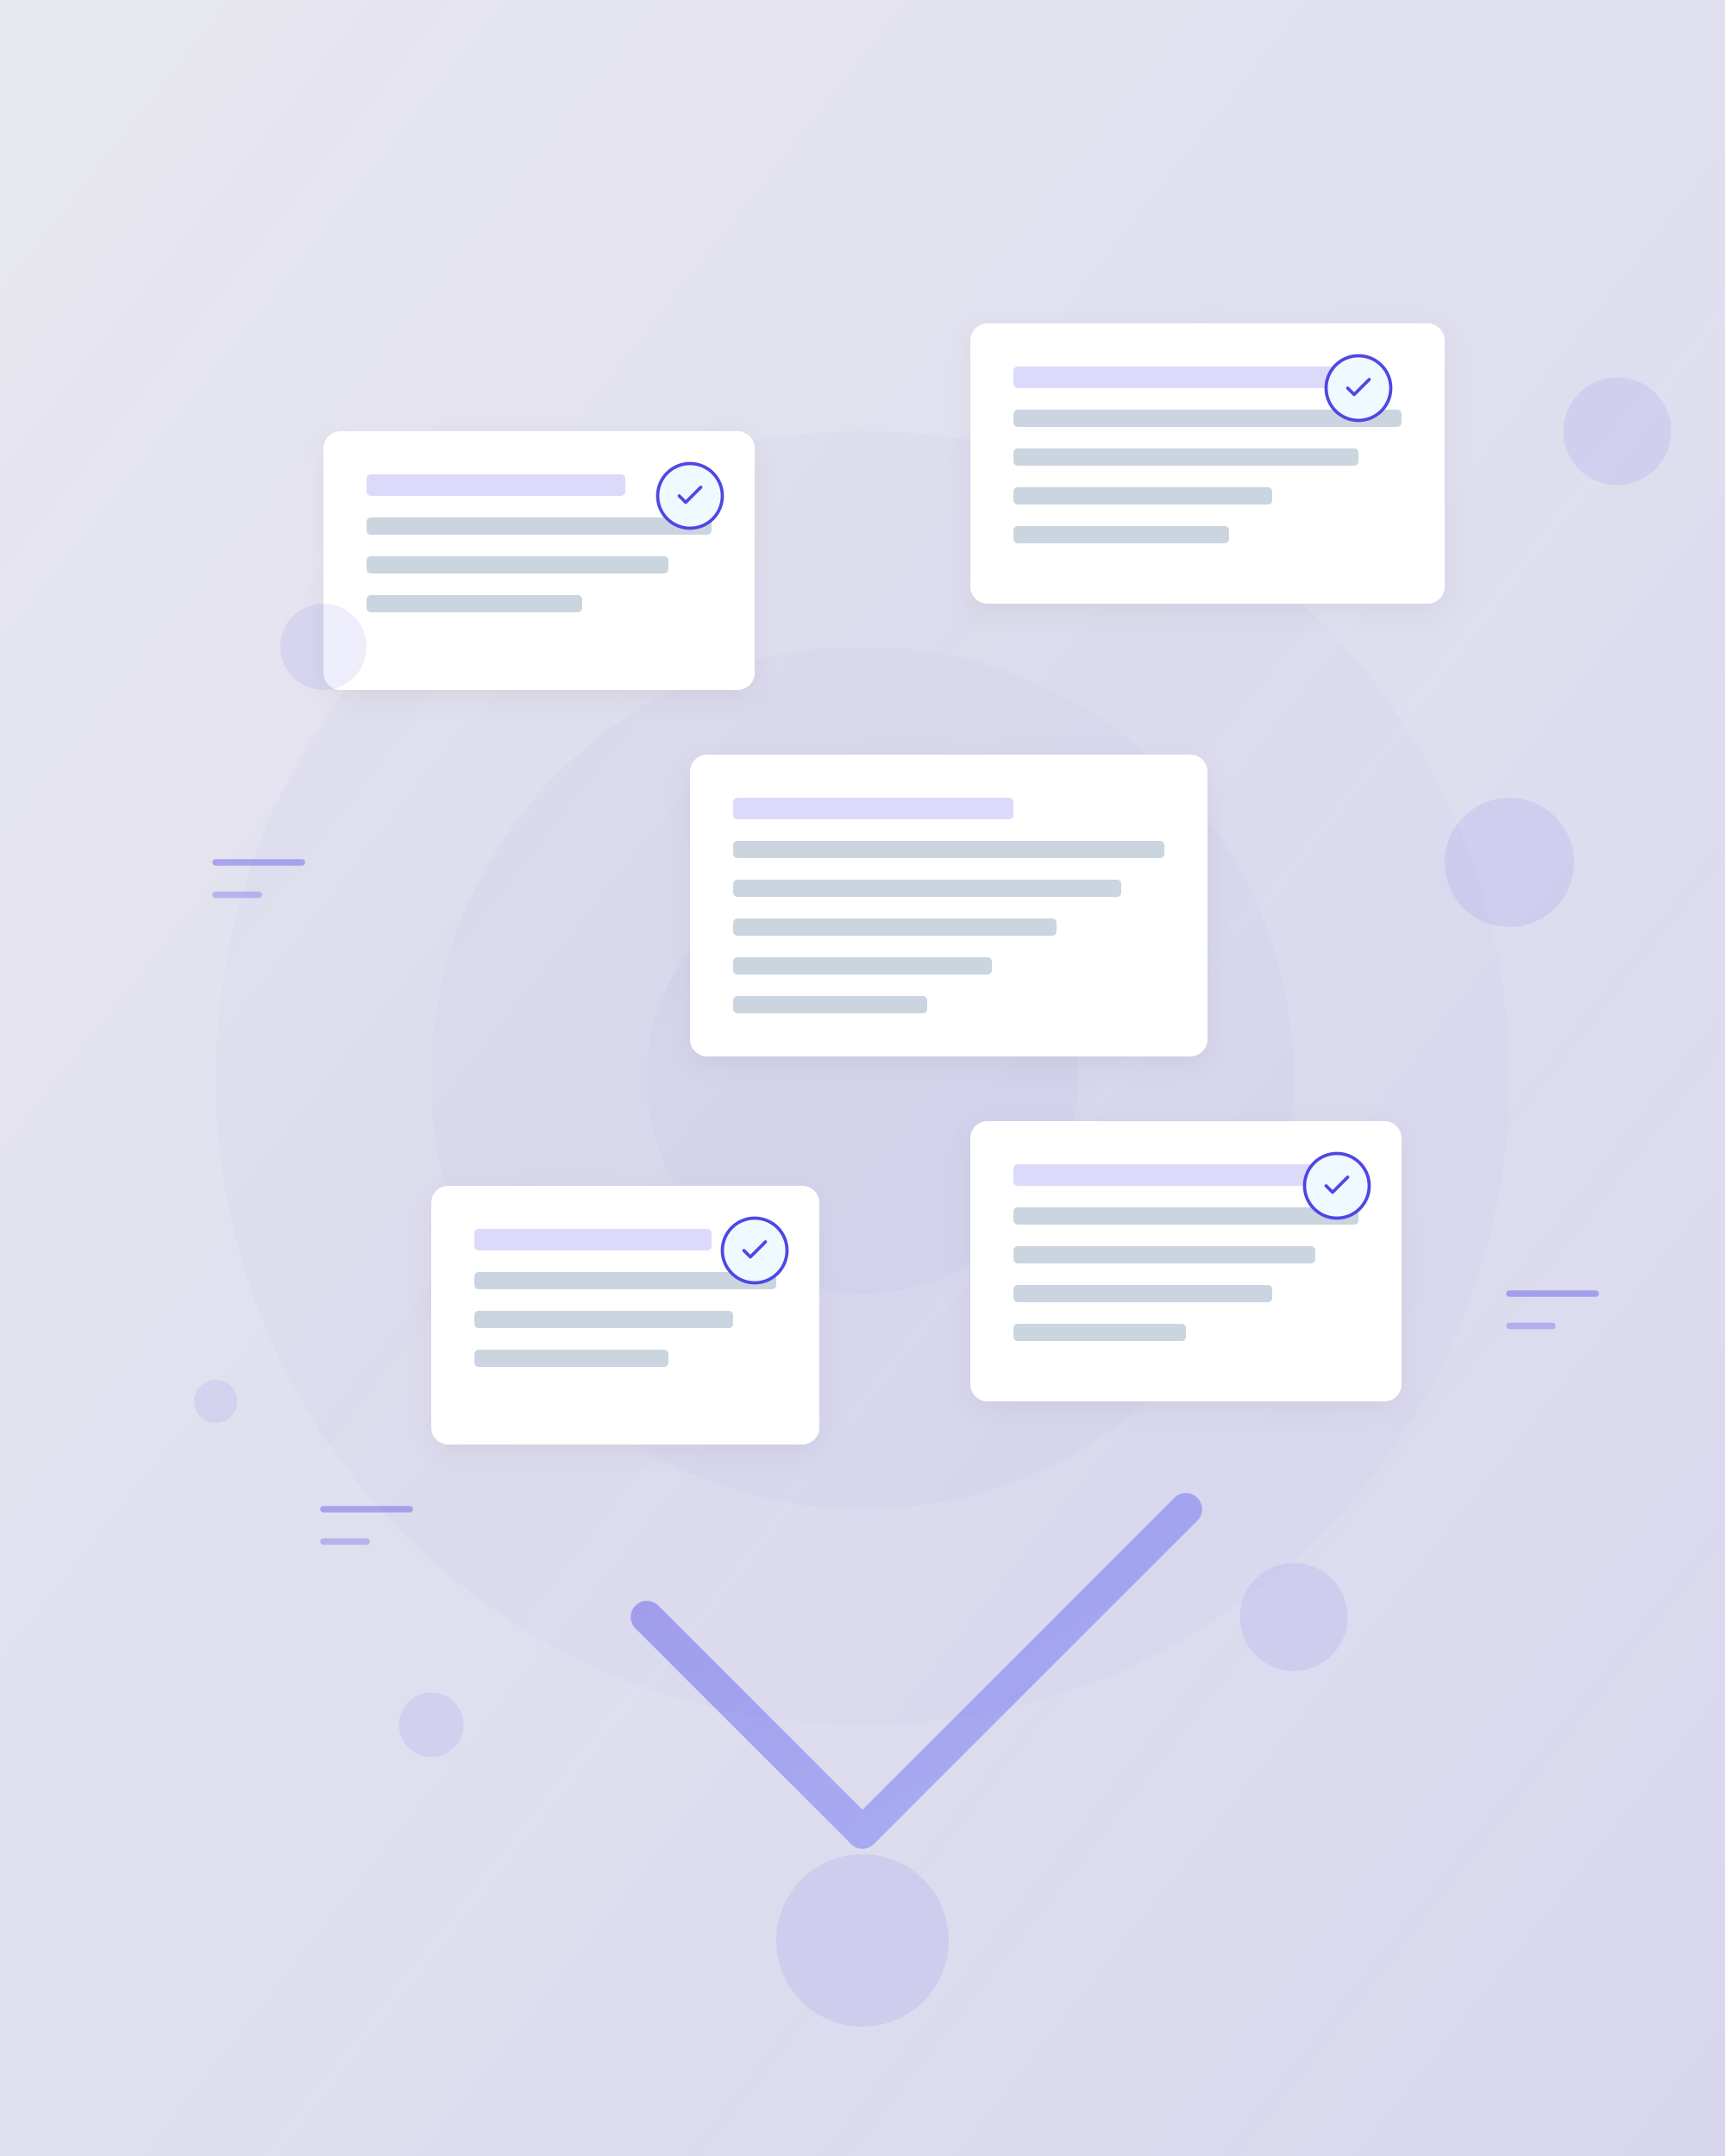
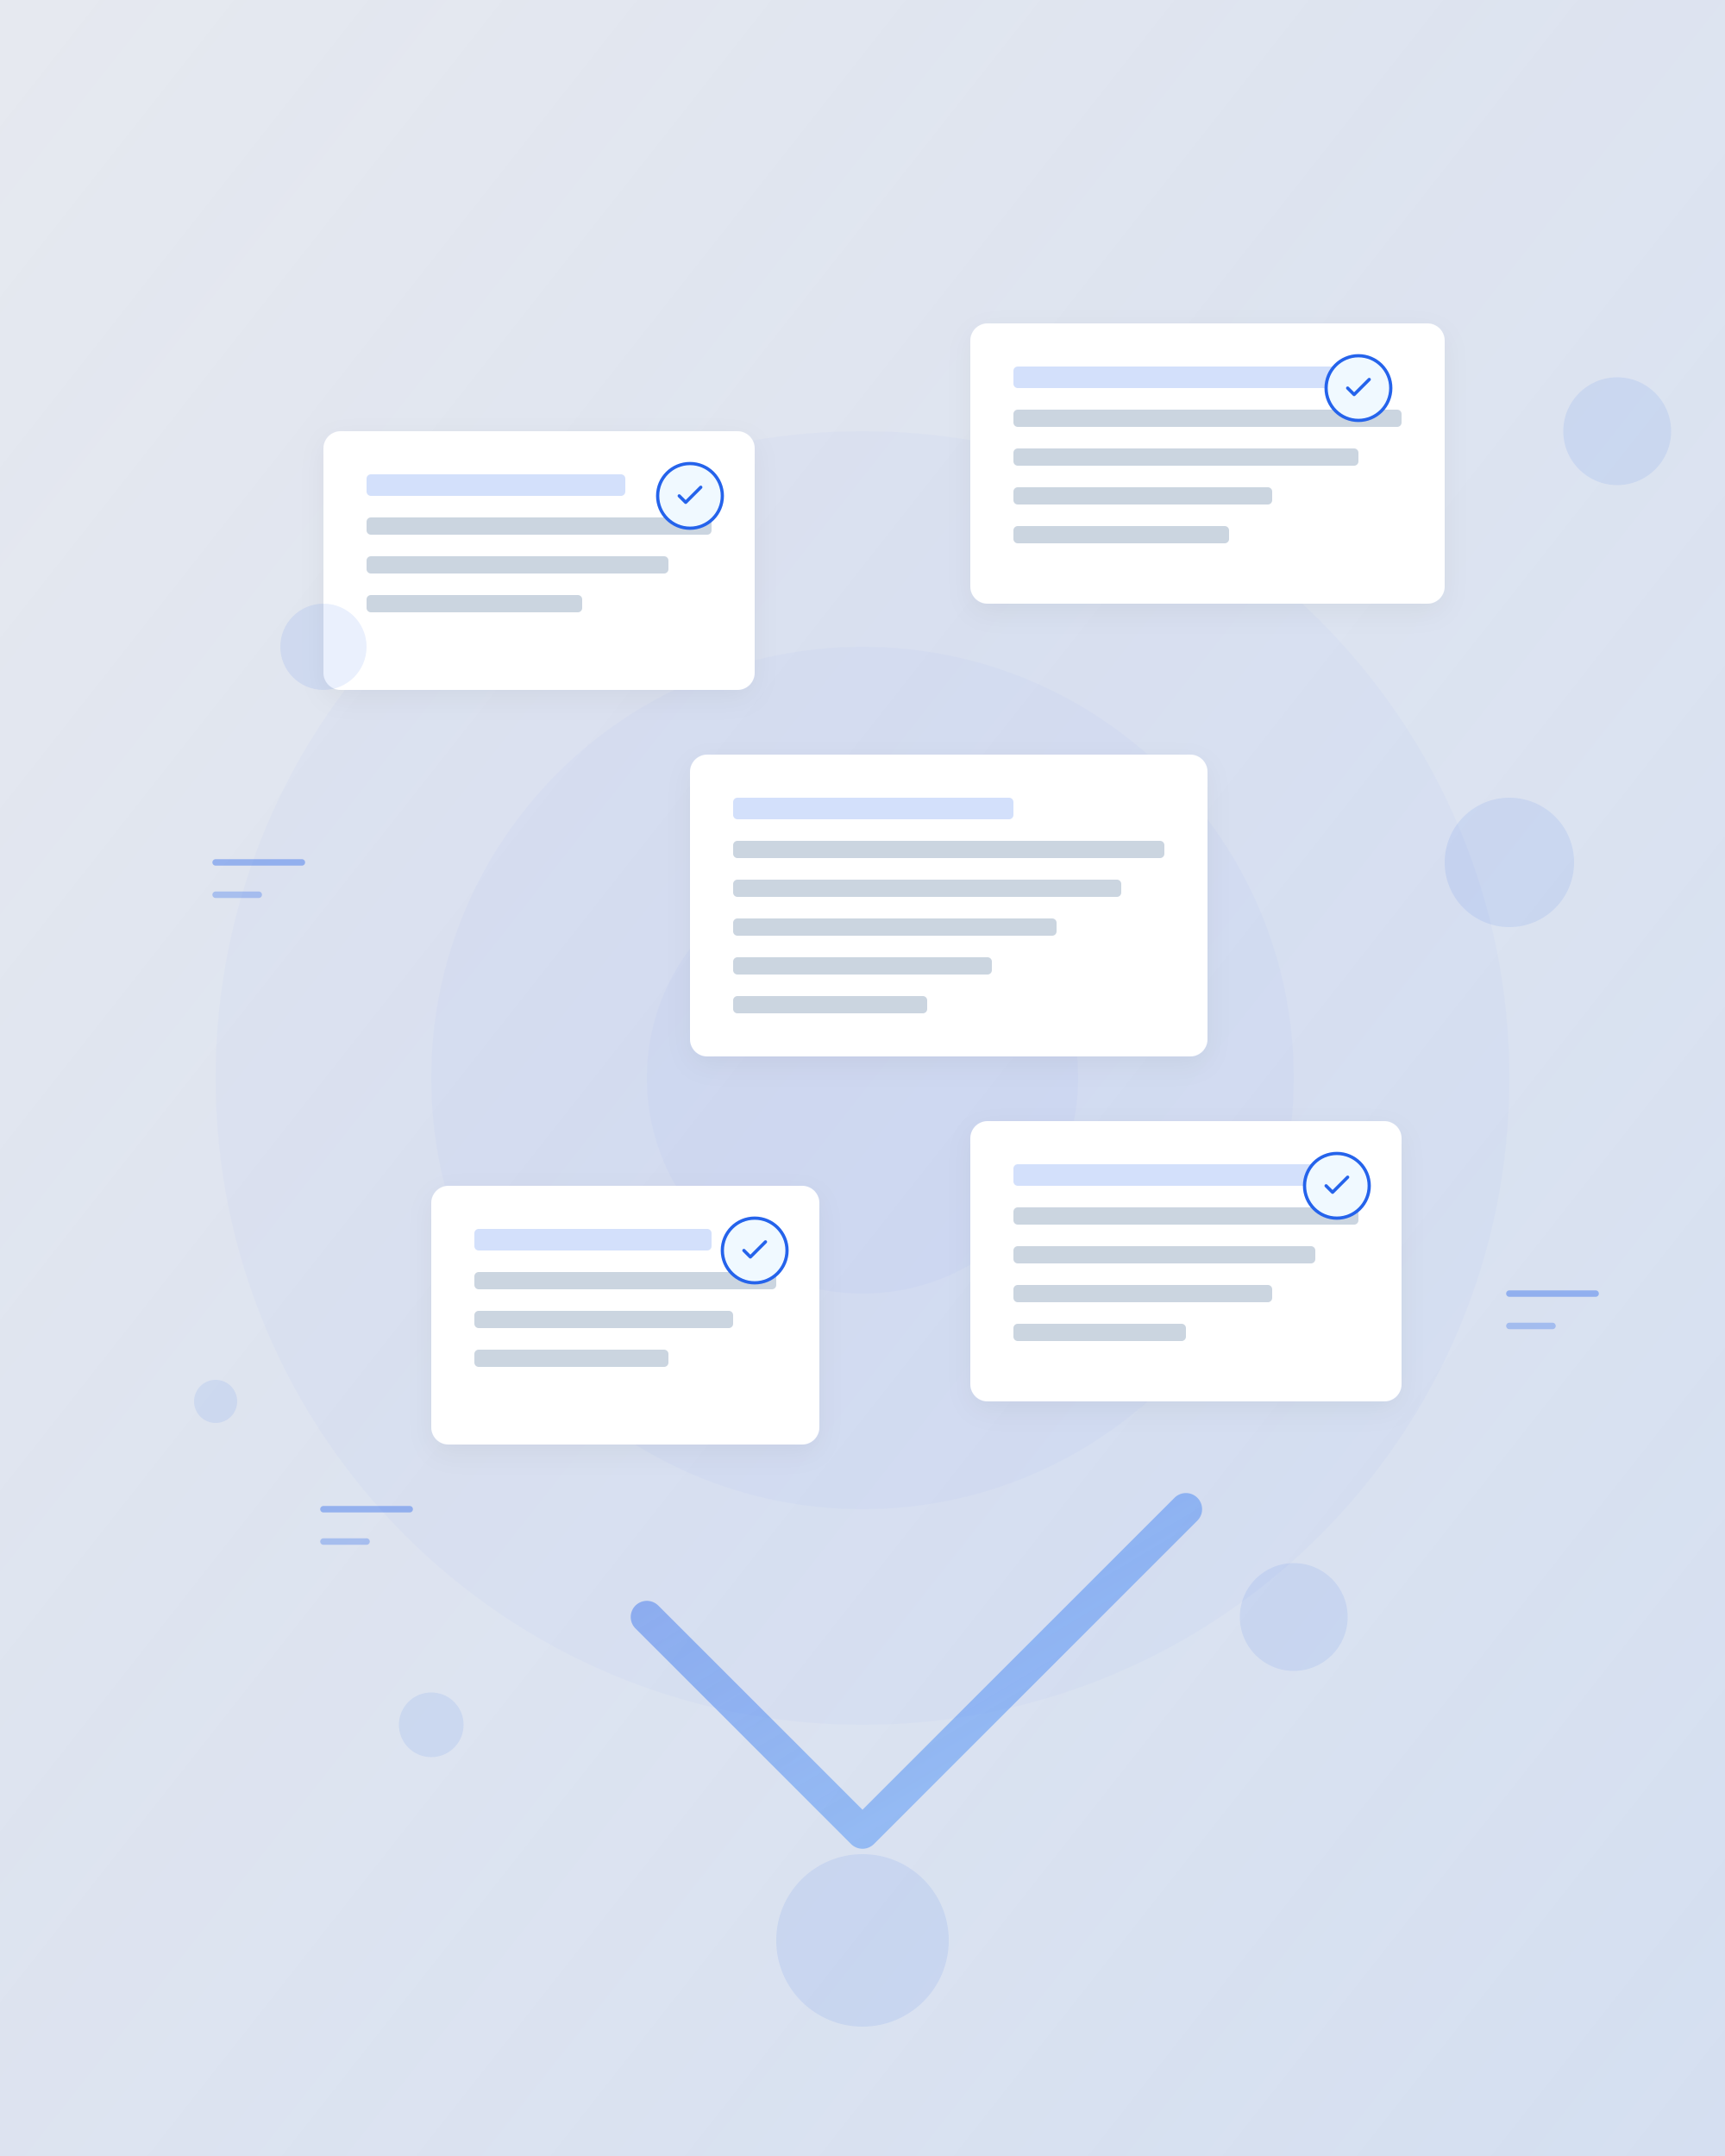
<svg xmlns="http://www.w3.org/2000/svg" viewBox="0 0 800 1000" fill="none">
  <defs>
    <linearGradient id="bgGradient" x1="0%" y1="0%" x2="100%" y2="100%">
-       <stop offset="0%" stop-color="#4F46E5" stop-opacity="0.05" />
-       <stop offset="100%" stop-color="#4F46E5" stop-opacity="0.15" />
+       <stop offset="0%" stop-color="#2563EB" stop-opacity="0.05" />
+       <stop offset="100%" stop-color="#3B82F6" stop-opacity="0.15" />
    </linearGradient>
    <linearGradient id="checkGradient" x1="0%" y1="0%" x2="100%" y2="100%">
-       <stop offset="0%" stop-color="#4F46E5" stop-opacity="0.7" />
-       <stop offset="100%" stop-color="#818CF8" stop-opacity="0.9" />
+       <stop offset="0%" stop-color="#2563EB" stop-opacity="0.7" />
+       <stop offset="100%" stop-color="#60A5FA" stop-opacity="0.9" />
    </linearGradient>
  </defs>
  <rect width="800" height="1000" fill="url(#bgGradient)" />
-   <circle cx="400" cy="500" r="300" fill="#4F46E5" fill-opacity="0.03" />
-   <circle cx="400" cy="500" r="200" fill="#4F46E5" fill-opacity="0.03" />
-   <circle cx="400" cy="500" r="100" fill="#4F46E5" fill-opacity="0.03" />
+   <circle cx="400" cy="500" r="300" fill="#2563EB" fill-opacity="0.03" />
+   <circle cx="400" cy="500" r="200" fill="#2563EB" fill-opacity="0.03" />
+   <circle cx="400" cy="500" r="100" fill="#2563EB" fill-opacity="0.03" />
  <rect x="150" y="200" width="200" height="120" rx="8" fill="white" filter="drop-shadow(0px 4px 6px rgba(0, 0, 0, 0.05))" />
-   <rect x="170" y="220" width="120" height="10" rx="2" fill="#4F46E5" opacity="0.2" />
+   <rect x="170" y="220" width="120" height="10" rx="2" fill="#2563EB" opacity="0.2" />
  <rect x="170" y="240" width="160" height="8" rx="2" fill="#CBD5E0" />
  <rect x="170" y="258" width="140" height="8" rx="2" fill="#CBD5E0" />
  <rect x="170" y="276" width="100" height="8" rx="2" fill="#CBD5E0" />
-   <circle cx="320" cy="230" r="15" fill="#F0F9FF" stroke="#4F46E5" stroke-width="1.5" />
-   <path d="M315 230L318 233L325 226" stroke="#4F46E5" stroke-width="1.5" stroke-linecap="round" stroke-linejoin="round" />
+   <circle cx="320" cy="230" r="15" fill="#F0F9FF" stroke="#2563EB" stroke-width="1.5" />
+   <path d="M315 230L318 233L325 226" stroke="#2563EB" stroke-width="1.5" stroke-linecap="round" stroke-linejoin="round" />
  <rect x="450" y="150" width="220" height="130" rx="8" fill="white" filter="drop-shadow(0px 4px 6px rgba(0, 0, 0, 0.05))" />
-   <rect x="470" y="170" width="150" height="10" rx="2" fill="#4F46E5" opacity="0.2" />
+   <rect x="470" y="170" width="150" height="10" rx="2" fill="#2563EB" opacity="0.2" />
  <rect x="470" y="190" width="180" height="8" rx="2" fill="#CBD5E0" />
  <rect x="470" y="208" width="160" height="8" rx="2" fill="#CBD5E0" />
  <rect x="470" y="226" width="120" height="8" rx="2" fill="#CBD5E0" />
  <rect x="470" y="244" width="100" height="8" rx="2" fill="#CBD5E0" />
-   <circle cx="630" cy="180" r="15" fill="#F0F9FF" stroke="#4F46E5" stroke-width="1.5" />
-   <path d="M625 180L628 183L635 176" stroke="#4F46E5" stroke-width="1.5" stroke-linecap="round" stroke-linejoin="round" />
+   <circle cx="630" cy="180" r="15" fill="#F0F9FF" stroke="#2563EB" stroke-width="1.5" />
+   <path d="M625 180L628 183L635 176" stroke="#2563EB" stroke-width="1.5" stroke-linecap="round" stroke-linejoin="round" />
  <rect x="320" y="350" width="240" height="140" rx="8" fill="white" filter="drop-shadow(0px 4px 6px rgba(0, 0, 0, 0.05))" />
-   <rect x="340" y="370" width="130" height="10" rx="2" fill="#4F46E5" opacity="0.2" />
+   <rect x="340" y="370" width="130" height="10" rx="2" fill="#2563EB" opacity="0.2" />
  <rect x="340" y="390" width="200" height="8" rx="2" fill="#CBD5E0" />
  <rect x="340" y="408" width="180" height="8" rx="2" fill="#CBD5E0" />
  <rect x="340" y="426" width="150" height="8" rx="2" fill="#CBD5E0" />
  <rect x="340" y="444" width="120" height="8" rx="2" fill="#CBD5E0" />
  <rect x="340" y="462" width="90" height="8" rx="2" fill="#CBD5E0" />
  <rect x="200" y="550" width="180" height="120" rx="8" fill="white" filter="drop-shadow(0px 4px 6px rgba(0, 0, 0, 0.05))" />
-   <rect x="220" y="570" width="110" height="10" rx="2" fill="#4F46E5" opacity="0.2" />
+   <rect x="220" y="570" width="110" height="10" rx="2" fill="#2563EB" opacity="0.2" />
  <rect x="220" y="590" width="140" height="8" rx="2" fill="#CBD5E0" />
  <rect x="220" y="608" width="120" height="8" rx="2" fill="#CBD5E0" />
  <rect x="220" y="626" width="90" height="8" rx="2" fill="#CBD5E0" />
-   <circle cx="350" cy="580" r="15" fill="#F0F9FF" stroke="#4F46E5" stroke-width="1.5" />
-   <path d="M345 580L348 583L355 576" stroke="#4F46E5" stroke-width="1.5" stroke-linecap="round" stroke-linejoin="round" />
+   <circle cx="350" cy="580" r="15" fill="#F0F9FF" stroke="#2563EB" stroke-width="1.5" />
+   <path d="M345 580L348 583L355 576" stroke="#2563EB" stroke-width="1.5" stroke-linecap="round" stroke-linejoin="round" />
  <rect x="450" y="520" width="200" height="130" rx="8" fill="white" filter="drop-shadow(0px 4px 6px rgba(0, 0, 0, 0.05))" />
-   <rect x="470" y="540" width="140" height="10" rx="2" fill="#4F46E5" opacity="0.2" />
+   <rect x="470" y="540" width="140" height="10" rx="2" fill="#2563EB" opacity="0.2" />
  <rect x="470" y="560" width="160" height="8" rx="2" fill="#CBD5E0" />
  <rect x="470" y="578" width="140" height="8" rx="2" fill="#CBD5E0" />
  <rect x="470" y="596" width="120" height="8" rx="2" fill="#CBD5E0" />
  <rect x="470" y="614" width="80" height="8" rx="2" fill="#CBD5E0" />
-   <circle cx="620" cy="550" r="15" fill="#F0F9FF" stroke="#4F46E5" stroke-width="1.5" />
-   <path d="M615 550L618 553L625 546" stroke="#4F46E5" stroke-width="1.5" stroke-linecap="round" stroke-linejoin="round" />
+   <circle cx="620" cy="550" r="15" fill="#F0F9FF" stroke="#2563EB" stroke-width="1.5" />
+   <path d="M615 550L618 553L625 546" stroke="#2563EB" stroke-width="1.5" stroke-linecap="round" stroke-linejoin="round" />
  <path d="M300 750L400 850L550 700" stroke="url(#checkGradient)" stroke-width="15" stroke-linecap="round" stroke-linejoin="round" opacity="0.6" />
-   <circle cx="150" cy="300" r="20" fill="#4F46E5" opacity="0.1" />
-   <circle cx="700" cy="400" r="30" fill="#4F46E5" opacity="0.1" />
-   <circle cx="600" cy="750" r="25" fill="#4F46E5" opacity="0.1" />
-   <circle cx="200" cy="800" r="15" fill="#4F46E5" opacity="0.1" />
-   <circle cx="100" cy="650" r="10" fill="#4F46E5" opacity="0.1" />
-   <circle cx="400" cy="900" r="40" fill="#4F46E5" opacity="0.1" />
-   <circle cx="750" cy="200" r="25" fill="#4F46E5" opacity="0.1" />
-   <path d="M100 400H140" stroke="#4F46E5" stroke-width="3" stroke-linecap="round" opacity="0.4" />
-   <path d="M100 415H120" stroke="#4F46E5" stroke-width="3" stroke-linecap="round" opacity="0.3" />
-   <path d="M700 600H740" stroke="#4F46E5" stroke-width="3" stroke-linecap="round" opacity="0.4" />
-   <path d="M700 615H720" stroke="#4F46E5" stroke-width="3" stroke-linecap="round" opacity="0.3" />
-   <path d="M150 700H190" stroke="#4F46E5" stroke-width="3" stroke-linecap="round" opacity="0.4" />
-   <path d="M150 715H170" stroke="#4F46E5" stroke-width="3" stroke-linecap="round" opacity="0.3" />
+   <circle cx="150" cy="300" r="20" fill="#2563EB" opacity="0.1" />
+   <circle cx="700" cy="400" r="30" fill="#2563EB" opacity="0.1" />
+   <circle cx="600" cy="750" r="25" fill="#2563EB" opacity="0.1" />
+   <circle cx="200" cy="800" r="15" fill="#2563EB" opacity="0.1" />
+   <circle cx="100" cy="650" r="10" fill="#2563EB" opacity="0.1" />
+   <circle cx="400" cy="900" r="40" fill="#2563EB" opacity="0.1" />
+   <circle cx="750" cy="200" r="25" fill="#2563EB" opacity="0.1" />
+   <path d="M100 400H140" stroke="#2563EB" stroke-width="3" stroke-linecap="round" opacity="0.4" />
+   <path d="M100 415H120" stroke="#2563EB" stroke-width="3" stroke-linecap="round" opacity="0.3" />
+   <path d="M700 600H740" stroke="#2563EB" stroke-width="3" stroke-linecap="round" opacity="0.4" />
+   <path d="M700 615H720" stroke="#2563EB" stroke-width="3" stroke-linecap="round" opacity="0.3" />
+   <path d="M150 700H190" stroke="#2563EB" stroke-width="3" stroke-linecap="round" opacity="0.4" />
+   <path d="M150 715H170" stroke="#2563EB" stroke-width="3" stroke-linecap="round" opacity="0.3" />
</svg>
